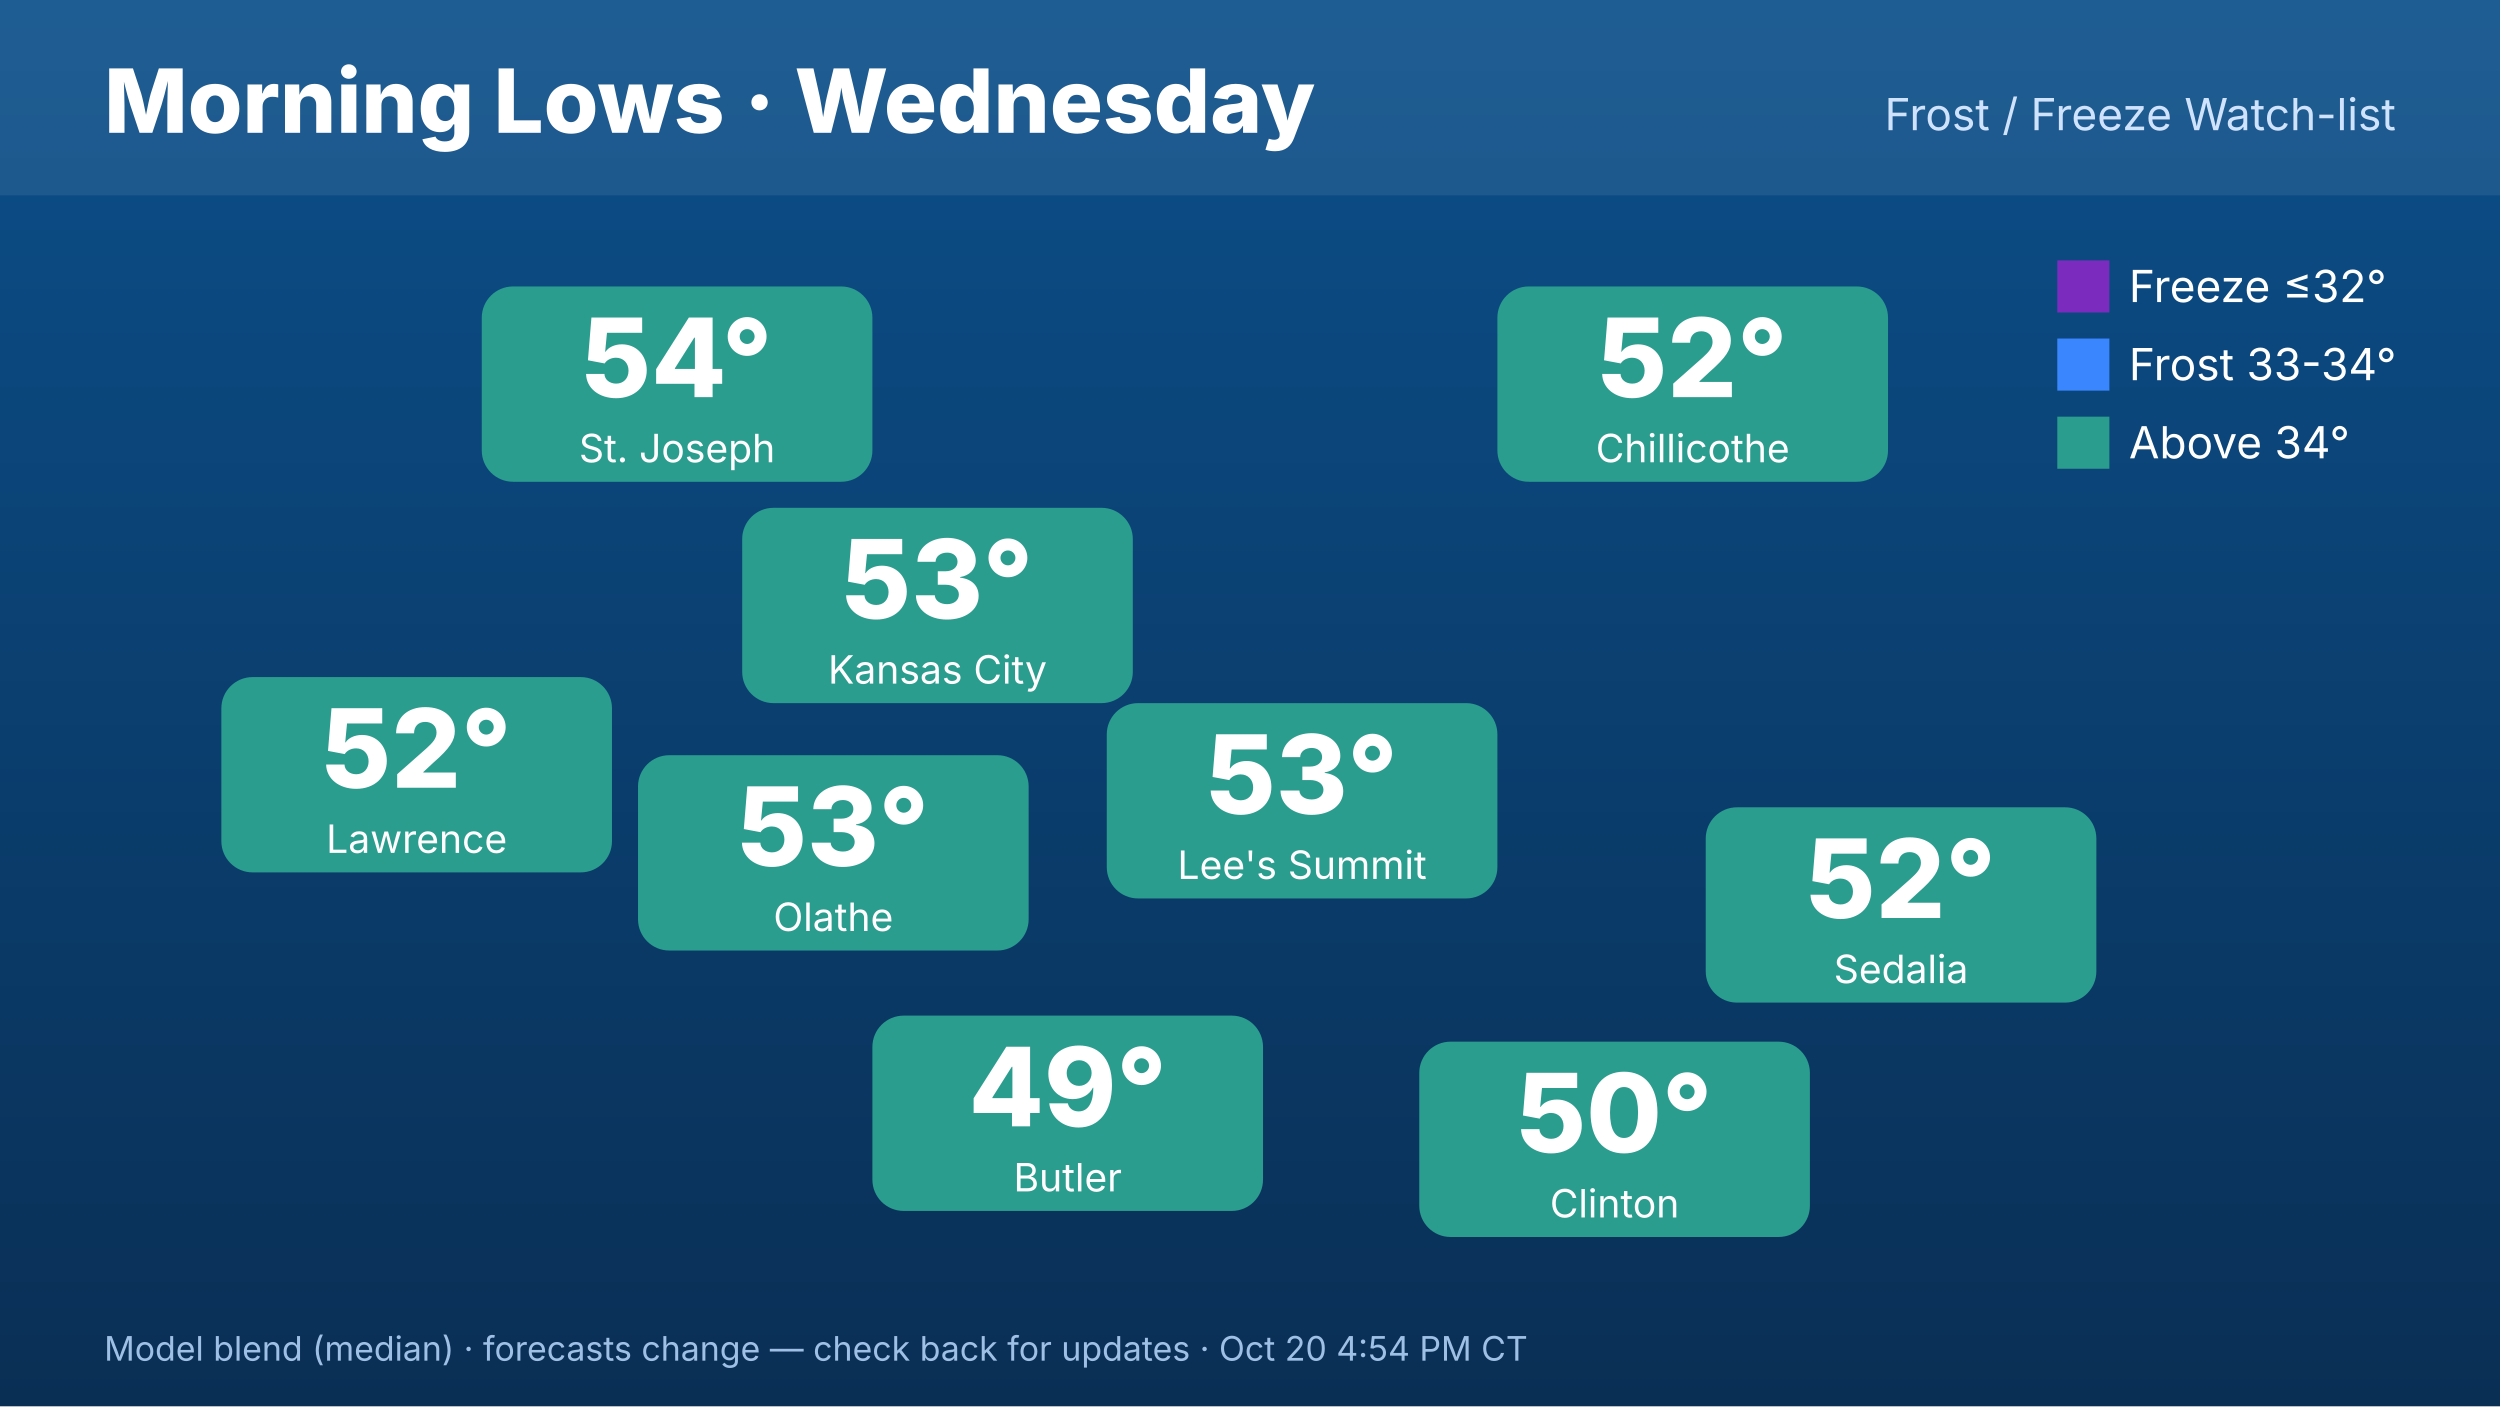
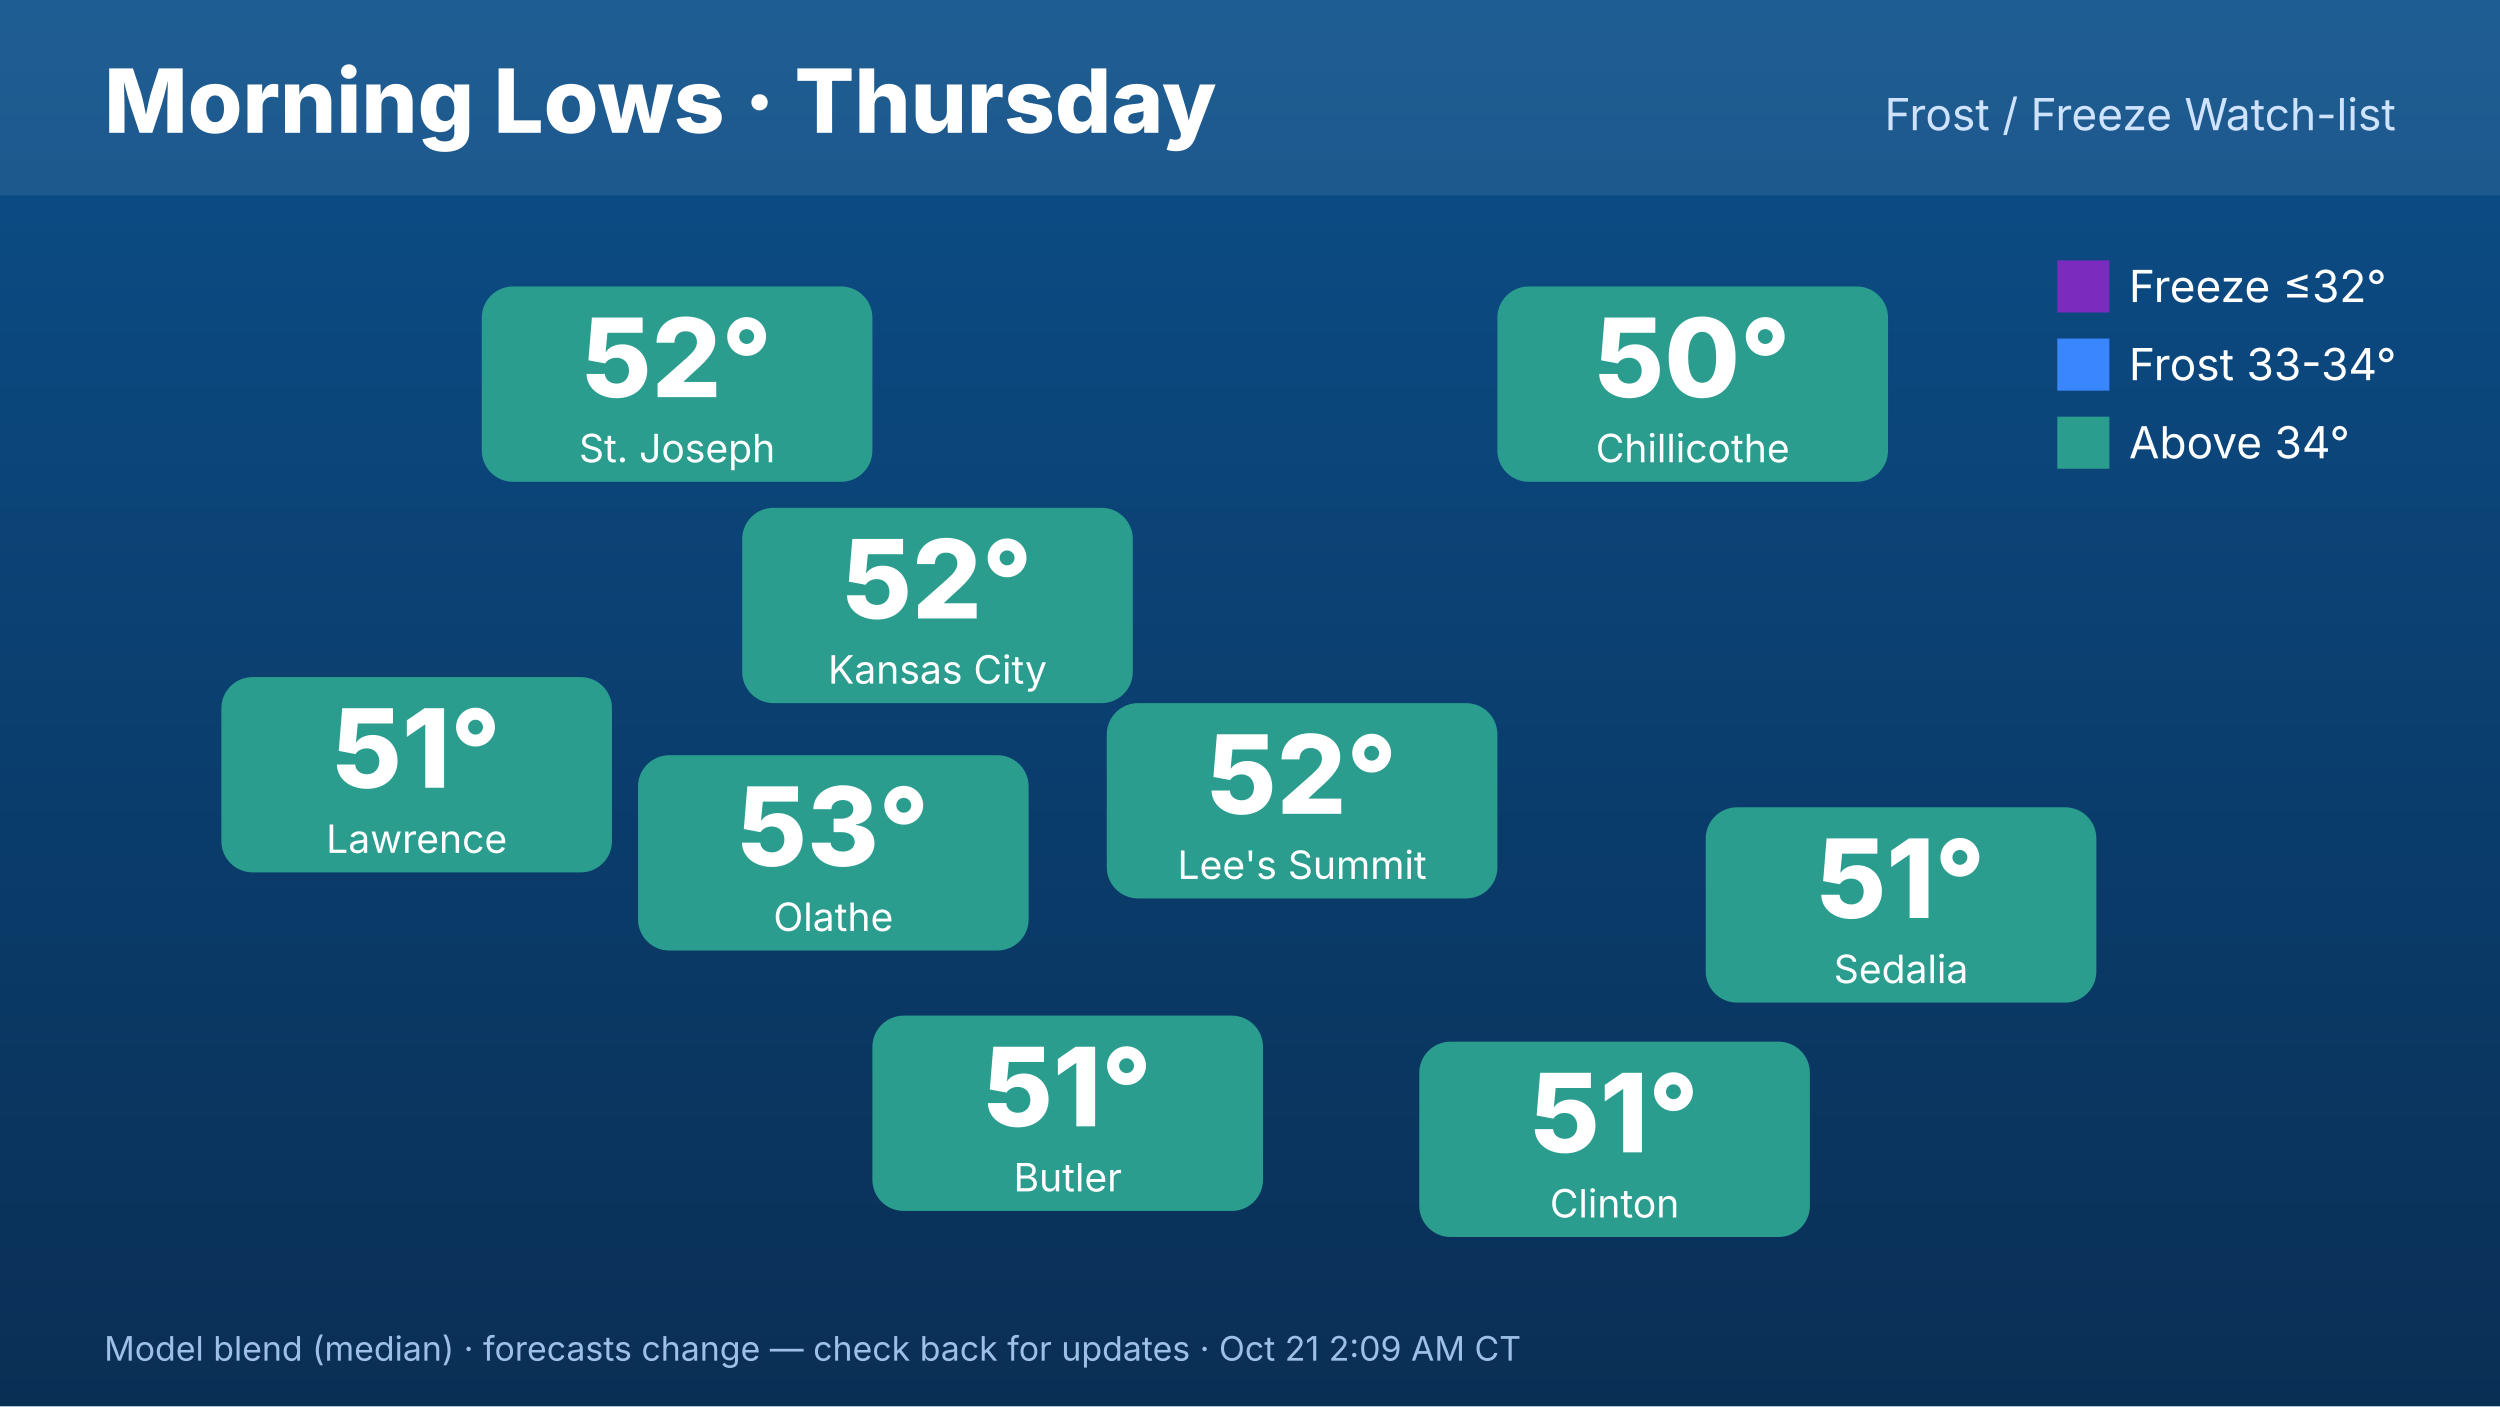
<svg xmlns="http://www.w3.org/2000/svg" width="1920" height="1080" viewBox="0 0 1920 1080" font-family="Inter,Helvetica,Arial,sans-serif">
  <defs>
    <linearGradient id="bg" x1="0" y1="0" x2="0" y2="1">
      <stop offset="0" stop-color="#0b4f8a" />
      <stop offset="1" stop-color="#0a2f55" />
    </linearGradient>
  </defs>
  <rect width="1920" height="1080" fill="url(#bg)" />
  <rect x="0" y="0" width="1920" height="150" fill="#ffffff" opacity=".08" />
-   <text x="80" y="102" font-size="68" font-weight="800" fill="#fff">Morning Lows · Wednesday</text>
+   <text x="80" y="102" font-size="68" font-weight="800" fill="#fff">Morning Lows · Thursday</text>
  <text x="1840" y="100" font-size="34" fill="#cfe3ff" text-anchor="end">Frost / Freeze Watch-list</text>
  <rect x="570" y="390" width="300" height="150" rx="24" fill="#2a9d8f" />
-   <text x="720" y="475" font-size="84" font-weight="800" fill="#fff" text-anchor="middle">53°</text>
+   <text x="720" y="475" font-size="84" font-weight="800" fill="#fff" text-anchor="middle">52°</text>
  <text x="720" y="525" font-size="30" fill="#fff" text-anchor="middle">Kansas City</text>
  <rect x="370" y="220" width="300" height="150" rx="24" fill="#2a9d8f" />
-   <text x="520" y="305" font-size="84" font-weight="800" fill="#fff" text-anchor="middle">54°</text>
+   <text x="520" y="305" font-size="84" font-weight="800" fill="#fff" text-anchor="middle">52°</text>
  <text x="520" y="355" font-size="30" fill="#fff" text-anchor="middle">St. Joseph</text>
  <rect x="170" y="520" width="300" height="150" rx="24" fill="#2a9d8f" />
-   <text x="320" y="605" font-size="84" font-weight="800" fill="#fff" text-anchor="middle">52°</text>
+   <text x="320" y="605" font-size="84" font-weight="800" fill="#fff" text-anchor="middle">51°</text>
  <text x="320" y="655" font-size="30" fill="#fff" text-anchor="middle">Lawrence</text>
  <rect x="1150" y="220" width="300" height="150" rx="24" fill="#2a9d8f" />
-   <text x="1300" y="305" font-size="84" font-weight="800" fill="#fff" text-anchor="middle">52°</text>
+   <text x="1300" y="305" font-size="84" font-weight="800" fill="#fff" text-anchor="middle">50°</text>
  <text x="1300" y="355" font-size="30" fill="#fff" text-anchor="middle">Chillicothe</text>
  <rect x="1310" y="620" width="300" height="150" rx="24" fill="#2a9d8f" />
-   <text x="1460" y="705" font-size="84" font-weight="800" fill="#fff" text-anchor="middle">52°</text>
+   <text x="1460" y="705" font-size="84" font-weight="800" fill="#fff" text-anchor="middle">51°</text>
  <text x="1460" y="755" font-size="30" fill="#fff" text-anchor="middle">Sedalia</text>
  <rect x="1090" y="800" width="300" height="150" rx="24" fill="#2a9d8f" />
-   <text x="1240" y="885" font-size="84" font-weight="800" fill="#fff" text-anchor="middle">50°</text>
+   <text x="1240" y="885" font-size="84" font-weight="800" fill="#fff" text-anchor="middle">51°</text>
  <text x="1240" y="935" font-size="30" fill="#fff" text-anchor="middle">Clinton</text>
  <rect x="670" y="780" width="300" height="150" rx="24" fill="#2a9d8f" />
-   <text x="820" y="865" font-size="84" font-weight="800" fill="#fff" text-anchor="middle">49°</text>
+   <text x="820" y="865" font-size="84" font-weight="800" fill="#fff" text-anchor="middle">51°</text>
  <text x="820" y="915" font-size="30" fill="#fff" text-anchor="middle">Butler</text>
  <rect x="490" y="580" width="300" height="150" rx="24" fill="#2a9d8f" />
  <text x="640" y="665" font-size="84" font-weight="800" fill="#fff" text-anchor="middle">53°</text>
  <text x="640" y="715" font-size="30" fill="#fff" text-anchor="middle">Olathe</text>
  <rect x="850" y="540" width="300" height="150" rx="24" fill="#2a9d8f" />
-   <text x="1000" y="625" font-size="84" font-weight="800" fill="#fff" text-anchor="middle">53°</text>
+   <text x="1000" y="625" font-size="84" font-weight="800" fill="#fff" text-anchor="middle">52°</text>
  <text x="1000" y="675" font-size="30" fill="#fff" text-anchor="middle">Lee's Summit</text>
  <g font-size="34" fill="#fff">
    <rect x="1580" y="200" width="40" height="40" fill="#7b2cbf" />
    <text x="1635" y="232">Freeze ≤32°</text>
    <rect x="1580" y="260" width="40" height="40" fill="#3a86ff" />
    <text x="1635" y="292">Frost 33-34°</text>
    <rect x="1580" y="320" width="40" height="40" fill="#2a9d8f" />
    <text x="1635" y="352">Above 34°</text>
  </g>
-   <text x="80" y="1045" font-size="26" fill="#9fc0e6">Model blend (median) · forecasts change — check back for updates · Oct 20 4:54 PM CT</text>
+   <text x="80" y="1045" font-size="26" fill="#9fc0e6">Model blend (median) · forecasts change — check back for updates · Oct 21 2:09 AM CT</text>
</svg>
